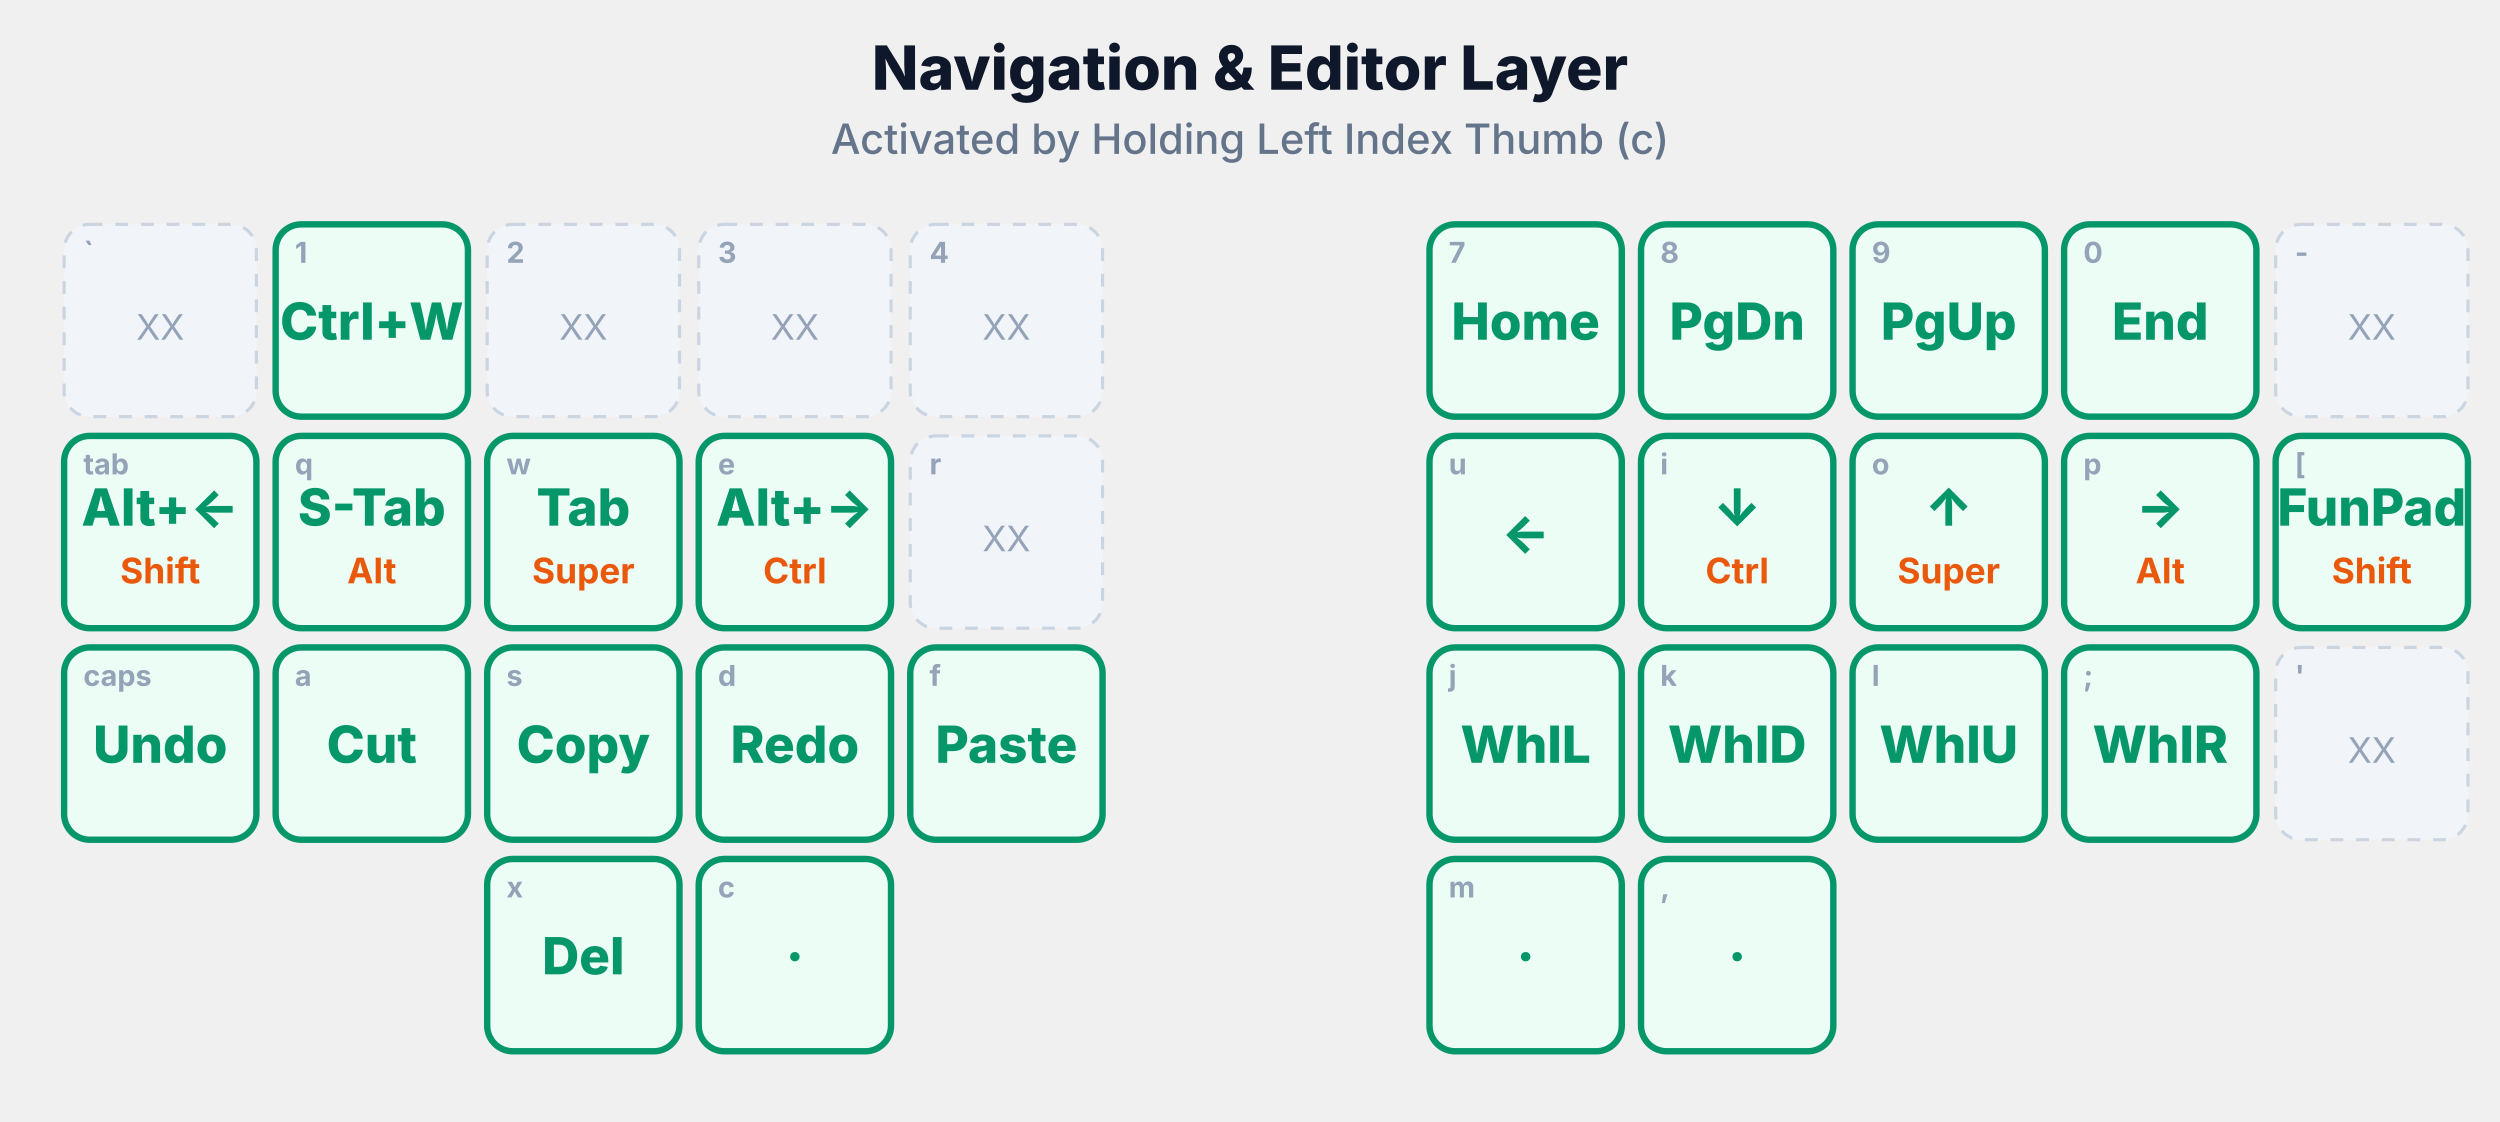
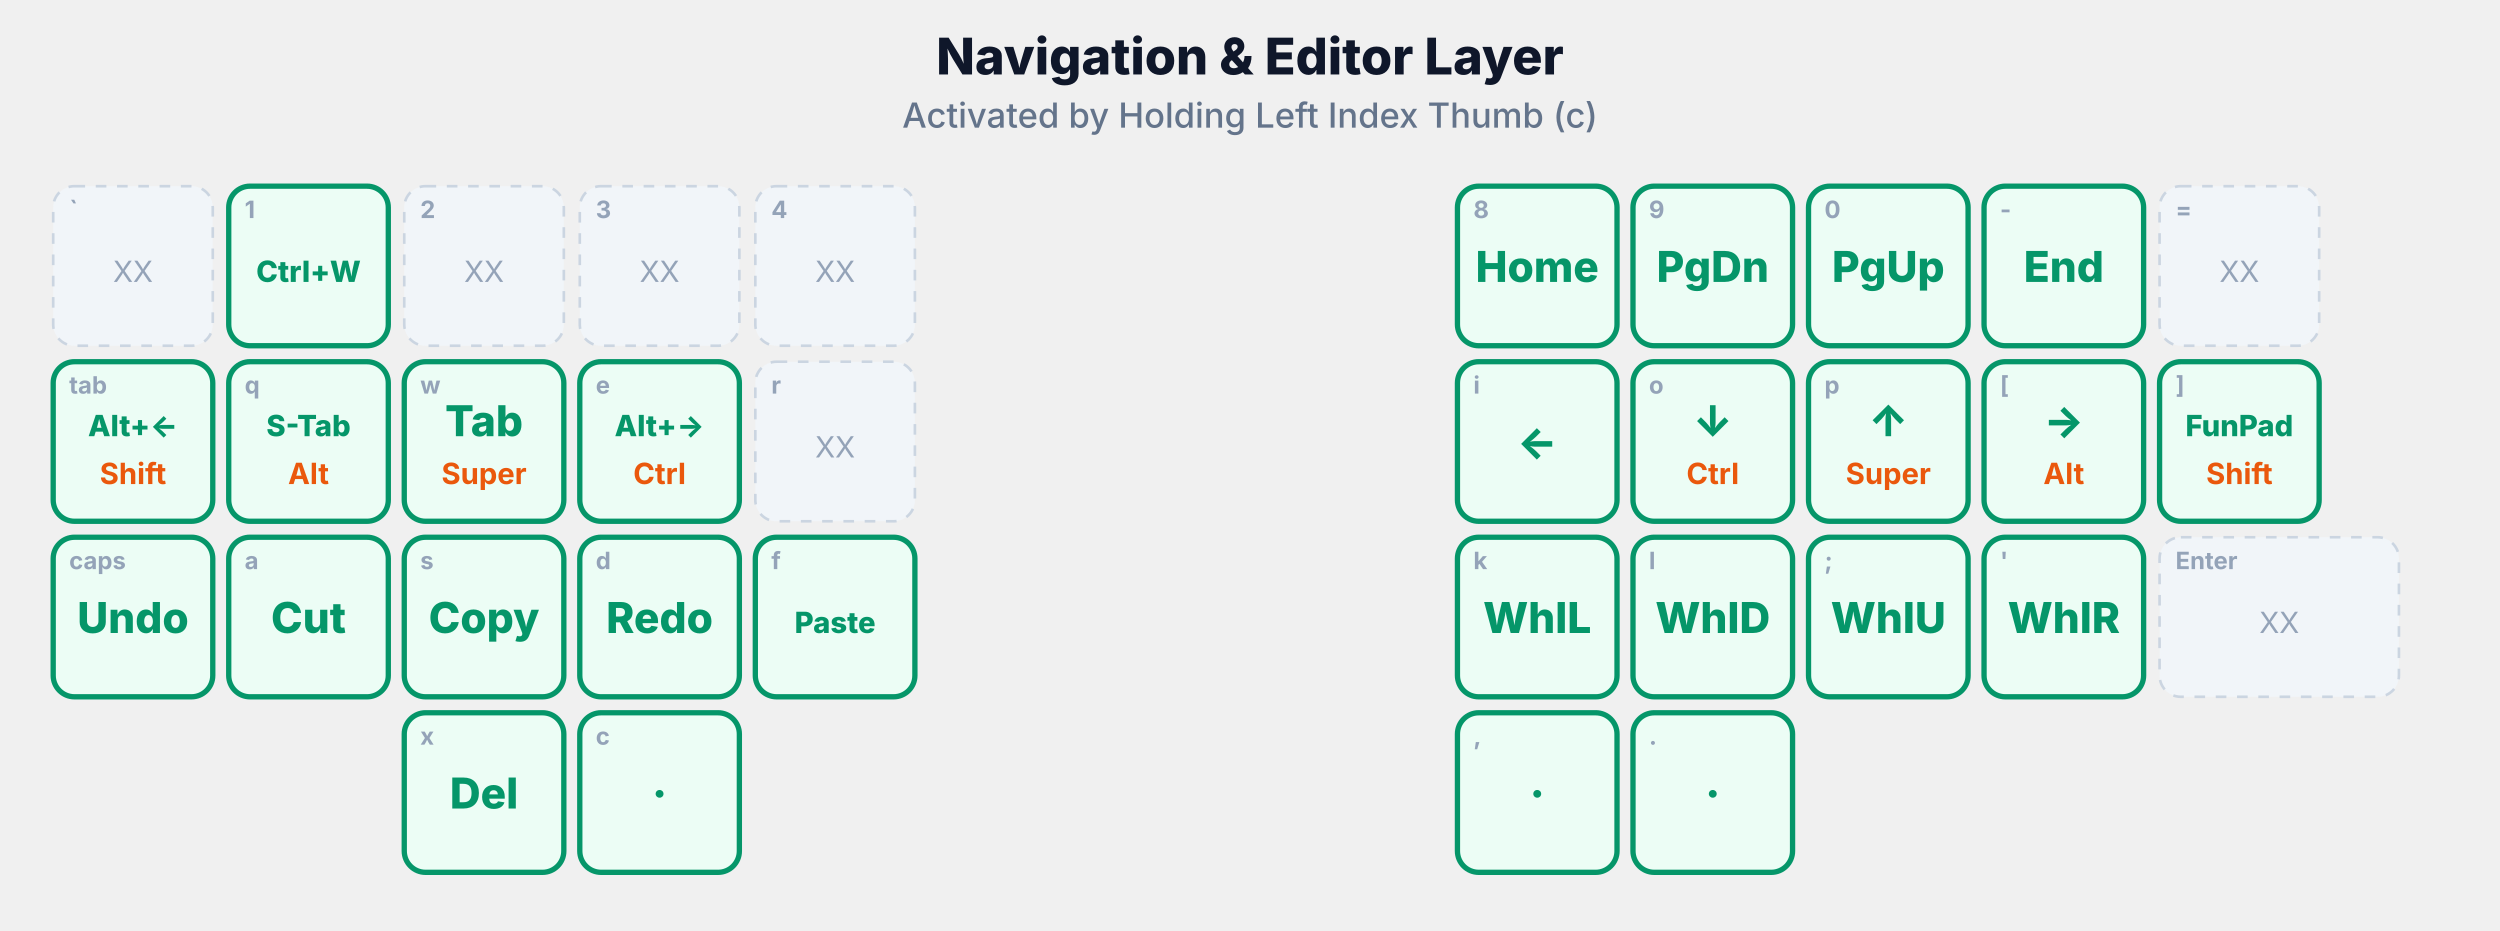
- <svg xmlns="http://www.w3.org/2000/svg" viewBox="0 0 780 350">
+ <svg xmlns="http://www.w3.org/2000/svg" viewBox="0 0 940 350">
  <style>
    :root { color-scheme: light dark; }
    rect.key { fill: #ffffff; stroke: #cbd5e1; stroke-width: 1.5px; }
    rect.gap { fill: #f1f5f9; stroke: #cbd5e1; stroke-dasharray: 4 4; }
    rect.active { fill: #ecfdf5; stroke: #059669; stroke-width: 2px; }
    text { font-family: system-ui, -apple-system, sans-serif; text-anchor: middle; }
    text.title { font-size: 19px; font-weight: 800; fill: #0f172a; }
    text.subtitle { font-size: 13px; font-weight: 500; fill: #64748b; }
    text.phys { font-size: 9px; font-weight: 700; fill: #94a3b8; text-anchor: start; }
    text.main { font-size: 16px; font-weight: 800; fill: #059669; }
    text.sub { font-size: 11px; font-weight: 600; fill: #64748b; }
    text.hrm-sub { font-size: 11px; font-weight: 700; fill: #ea580c; }
    text.dead { font-size: 11px; fill: #94a3b8; }
    @media (prefers-color-scheme: dark) {
      rect.key { fill: #1e293b; stroke: #334155; }
      rect.gap { fill: #0f172a; stroke: #334155; }
      rect.active { fill: #064e3b; stroke: #34d399; }
      text.title { fill: #f8fafc; }
      text.subtitle { fill: #94a3b8; }
      text.phys { fill: #94a3b8; }
      text.main { fill: #34d399; }
      text.sub { fill: #94a3b8; }
      text.hrm-sub { fill: #fb923c; }
      text.dead { fill: #64748b; }
    }
  </style>
-   <text x="390" y="28" class="title">Navigation &amp; Editor Layer</text>
-   <text x="390" y="48" class="subtitle">Activated by Holding Left Index Thumb (c)</text>
+   <text x="470" y="28" class="title">Navigation &amp; Editor Layer</text>
+   <text x="470" y="48" class="subtitle">Activated by Holding Left Index Thumb (c)</text>
  <g transform="translate(20,70)">
    <rect width="60" height="60" rx="8" class="gap" />
    <text x="6" y="12" class="phys">`</text>
    <text x="30" y="36" class="dead">XX</text>
  </g>
  <g transform="translate(86,70)">
    <rect width="60" height="60" rx="8" class="active" />
    <text x="6" y="12" class="phys">1</text>
-     <text x="30" y="36" class="main" font-size="11px">Ctrl+W</text>
+     <text x="30" y="36" class="main" style="font-size: 11px;">Ctrl+W</text>
  </g>
  <g transform="translate(152,70)">
    <rect width="60" height="60" rx="8" class="gap" />
    <text x="6" y="12" class="phys">2</text>
    <text x="30" y="36" class="dead">XX</text>
  </g>
  <g transform="translate(218,70)">
    <rect width="60" height="60" rx="8" class="gap" />
    <text x="6" y="12" class="phys">3</text>
    <text x="30" y="36" class="dead">XX</text>
  </g>
  <g transform="translate(284,70)">
    <rect width="60" height="60" rx="8" class="gap" />
    <text x="6" y="12" class="phys">4</text>
    <text x="30" y="36" class="dead">XX</text>
  </g>
-   <g transform="translate(446,70)">
-     <rect width="60" height="60" rx="8" class="active" />
-     <text x="6" y="12" class="phys">7</text>
+   <g transform="translate(548,70)">
+     <rect width="60" height="60" rx="8" class="active" />
+     <text x="6" y="12" class="phys">8</text>
    <text x="30" y="36" class="main">Home</text>
  </g>
-   <g transform="translate(512,70)">
-     <rect width="60" height="60" rx="8" class="active" />
-     <text x="6" y="12" class="phys">8</text>
+   <g transform="translate(614,70)">
+     <rect width="60" height="60" rx="8" class="active" />
+     <text x="6" y="12" class="phys">9</text>
    <text x="30" y="36" class="main">PgDn</text>
  </g>
-   <g transform="translate(578,70)">
-     <rect width="60" height="60" rx="8" class="active" />
-     <text x="6" y="12" class="phys">9</text>
+   <g transform="translate(680,70)">
+     <rect width="60" height="60" rx="8" class="active" />
+     <text x="6" y="12" class="phys">0</text>
    <text x="30" y="36" class="main">PgUp</text>
  </g>
-   <g transform="translate(644,70)">
-     <rect width="60" height="60" rx="8" class="active" />
-     <text x="6" y="12" class="phys">0</text>
+   <g transform="translate(746,70)">
+     <rect width="60" height="60" rx="8" class="active" />
+     <text x="6" y="12" class="phys">-</text>
    <text x="30" y="36" class="main">End</text>
  </g>
-   <g transform="translate(710,70)">
-     <rect width="60" height="60" rx="8" class="gap" />
-     <text x="6" y="12" class="phys">-</text>
+   <g transform="translate(812,70)">
+     <rect width="60" height="60" rx="8" class="gap" />
+     <text x="6" y="12" class="phys">=</text>
    <text x="30" y="36" class="dead">XX</text>
  </g>
  <g transform="translate(20,136)">
    <rect width="60" height="60" rx="8" class="active" />
    <text x="6" y="12" class="phys">tab</text>
-     <text x="30" y="28" class="main" font-size="11px">Alt+←</text>
+     <text x="30" y="28" class="main" style="font-size: 11px;">Alt+←</text>
    <text x="30" y="46" class="hrm-sub">Shift</text>
  </g>
  <g transform="translate(86,136)">
    <rect width="60" height="60" rx="8" class="active" />
    <text x="6" y="12" class="phys">q</text>
-     <text x="30" y="28" class="main" font-size="11px">S-Tab</text>
+     <text x="30" y="28" class="main" style="font-size: 11px;">S-Tab</text>
    <text x="30" y="46" class="hrm-sub">Alt</text>
  </g>
  <g transform="translate(152,136)">
    <rect width="60" height="60" rx="8" class="active" />
    <text x="6" y="12" class="phys">w</text>
    <text x="30" y="28" class="main">Tab</text>
    <text x="30" y="46" class="hrm-sub">Super</text>
  </g>
  <g transform="translate(218,136)">
    <rect width="60" height="60" rx="8" class="active" />
    <text x="6" y="12" class="phys">e</text>
-     <text x="30" y="28" class="main" font-size="11px">Alt+→</text>
+     <text x="30" y="28" class="main" style="font-size: 11px;">Alt+→</text>
    <text x="30" y="46" class="hrm-sub">Ctrl</text>
  </g>
  <g transform="translate(284,136)">
    <rect width="60" height="60" rx="8" class="gap" />
    <text x="6" y="12" class="phys">r</text>
    <text x="30" y="36" class="dead">XX</text>
  </g>
-   <g transform="translate(446,136)">
-     <rect width="60" height="60" rx="8" class="active" />
-     <text x="6" y="12" class="phys">u</text>
+   <g transform="translate(548,136)">
+     <rect width="60" height="60" rx="8" class="active" />
+     <text x="6" y="12" class="phys">i</text>
    <text x="30" y="36" class="main">←</text>
  </g>
-   <g transform="translate(512,136)">
-     <rect width="60" height="60" rx="8" class="active" />
-     <text x="6" y="12" class="phys">i</text>
+   <g transform="translate(614,136)">
+     <rect width="60" height="60" rx="8" class="active" />
+     <text x="6" y="12" class="phys">o</text>
    <text x="30" y="28" class="main">↓</text>
    <text x="30" y="46" class="hrm-sub">Ctrl</text>
  </g>
-   <g transform="translate(578,136)">
-     <rect width="60" height="60" rx="8" class="active" />
-     <text x="6" y="12" class="phys">o</text>
+   <g transform="translate(680,136)">
+     <rect width="60" height="60" rx="8" class="active" />
+     <text x="6" y="12" class="phys">p</text>
    <text x="30" y="28" class="main">↑</text>
    <text x="30" y="46" class="hrm-sub">Super</text>
  </g>
-   <g transform="translate(644,136)">
-     <rect width="60" height="60" rx="8" class="active" />
-     <text x="6" y="12" class="phys">p</text>
+   <g transform="translate(746,136)">
+     <rect width="60" height="60" rx="8" class="active" />
+     <text x="6" y="12" class="phys">[</text>
    <text x="30" y="28" class="main">→</text>
    <text x="30" y="46" class="hrm-sub">Alt</text>
  </g>
-   <g transform="translate(710,136)">
-     <rect width="60" height="60" rx="8" class="active" />
-     <text x="6" y="12" class="phys">[</text>
-     <text x="30" y="28" class="main" font-size="11px">FunPad</text>
+   <g transform="translate(812,136)">
+     <rect width="60" height="60" rx="8" class="active" />
+     <text x="6" y="12" class="phys">]</text>
+     <text x="30" y="28" class="main" style="font-size: 11px;">FunPad</text>
    <text x="30" y="46" class="hrm-sub">Shift</text>
  </g>
  <g transform="translate(20,202)">
    <rect width="60" height="60" rx="8" class="active" />
    <text x="6" y="12" class="phys">caps</text>
    <text x="30" y="36" class="main">Undo</text>
  </g>
  <g transform="translate(86,202)">
    <rect width="60" height="60" rx="8" class="active" />
    <text x="6" y="12" class="phys">a</text>
    <text x="30" y="36" class="main">Cut</text>
  </g>
  <g transform="translate(152,202)">
    <rect width="60" height="60" rx="8" class="active" />
    <text x="6" y="12" class="phys">s</text>
    <text x="30" y="36" class="main">Copy</text>
  </g>
  <g transform="translate(218,202)">
    <rect width="60" height="60" rx="8" class="active" />
    <text x="6" y="12" class="phys">d</text>
    <text x="30" y="36" class="main">Redo</text>
  </g>
  <g transform="translate(284,202)">
    <rect width="60" height="60" rx="8" class="active" />
    <text x="6" y="12" class="phys">f</text>
-     <text x="30" y="36" class="main" font-size="11px">Paste</text>
-   </g>
-   <g transform="translate(446,202)">
-     <rect width="60" height="60" rx="8" class="active" />
-     <text x="6" y="12" class="phys">j</text>
+     <text x="30" y="36" class="main" style="font-size: 11px;">Paste</text>
+   </g>
+   <g transform="translate(548,202)">
+     <rect width="60" height="60" rx="8" class="active" />
+     <text x="6" y="12" class="phys">k</text>
    <text x="30" y="36" class="main">WhlL</text>
  </g>
-   <g transform="translate(512,202)">
-     <rect width="60" height="60" rx="8" class="active" />
-     <text x="6" y="12" class="phys">k</text>
+   <g transform="translate(614,202)">
+     <rect width="60" height="60" rx="8" class="active" />
+     <text x="6" y="12" class="phys">l</text>
    <text x="30" y="36" class="main">WhlD</text>
  </g>
-   <g transform="translate(578,202)">
-     <rect width="60" height="60" rx="8" class="active" />
-     <text x="6" y="12" class="phys">l</text>
+   <g transform="translate(680,202)">
+     <rect width="60" height="60" rx="8" class="active" />
+     <text x="6" y="12" class="phys">;</text>
    <text x="30" y="36" class="main">WhlU</text>
  </g>
-   <g transform="translate(644,202)">
-     <rect width="60" height="60" rx="8" class="active" />
-     <text x="6" y="12" class="phys">;</text>
+   <g transform="translate(746,202)">
+     <rect width="60" height="60" rx="8" class="active" />
+     <text x="6" y="12" class="phys">'</text>
    <text x="30" y="36" class="main">WhlR</text>
  </g>
-   <g transform="translate(710,202)">
-     <rect width="60" height="60" rx="8" class="gap" />
-     <text x="6" y="12" class="phys">'</text>
-     <text x="30" y="36" class="dead">XX</text>
+   <g transform="translate(812,202)">
+     <rect width="90" height="60" rx="8" class="gap" />
+     <text x="6" y="12" class="phys">Enter</text>
+     <text x="45" y="36" class="dead">XX</text>
  </g>
  <g transform="translate(152,268)">
    <rect width="60" height="60" rx="8" class="active" />
    <text x="6" y="12" class="phys">x</text>
    <text x="30" y="36" class="main">Del</text>
  </g>
  <g transform="translate(218,268)">
    <rect width="60" height="60" rx="8" class="active" />
    <text x="6" y="12" class="phys">c</text>
    <text x="30" y="36" class="main">·</text>
  </g>
-   <g transform="translate(446,268)">
-     <rect width="60" height="60" rx="8" class="active" />
-     <text x="6" y="12" class="phys">m</text>
-     <text x="30" y="36" class="main">·</text>
-   </g>
-   <g transform="translate(512,268)">
+   <g transform="translate(548,268)">
    <rect width="60" height="60" rx="8" class="active" />
    <text x="6" y="12" class="phys">,</text>
    <text x="30" y="36" class="main">·</text>
  </g>
+   <g transform="translate(614,268)">
+     <rect width="60" height="60" rx="8" class="active" />
+     <text x="6" y="12" class="phys">.</text>
+     <text x="30" y="36" class="main">·</text>
+   </g>
</svg>
